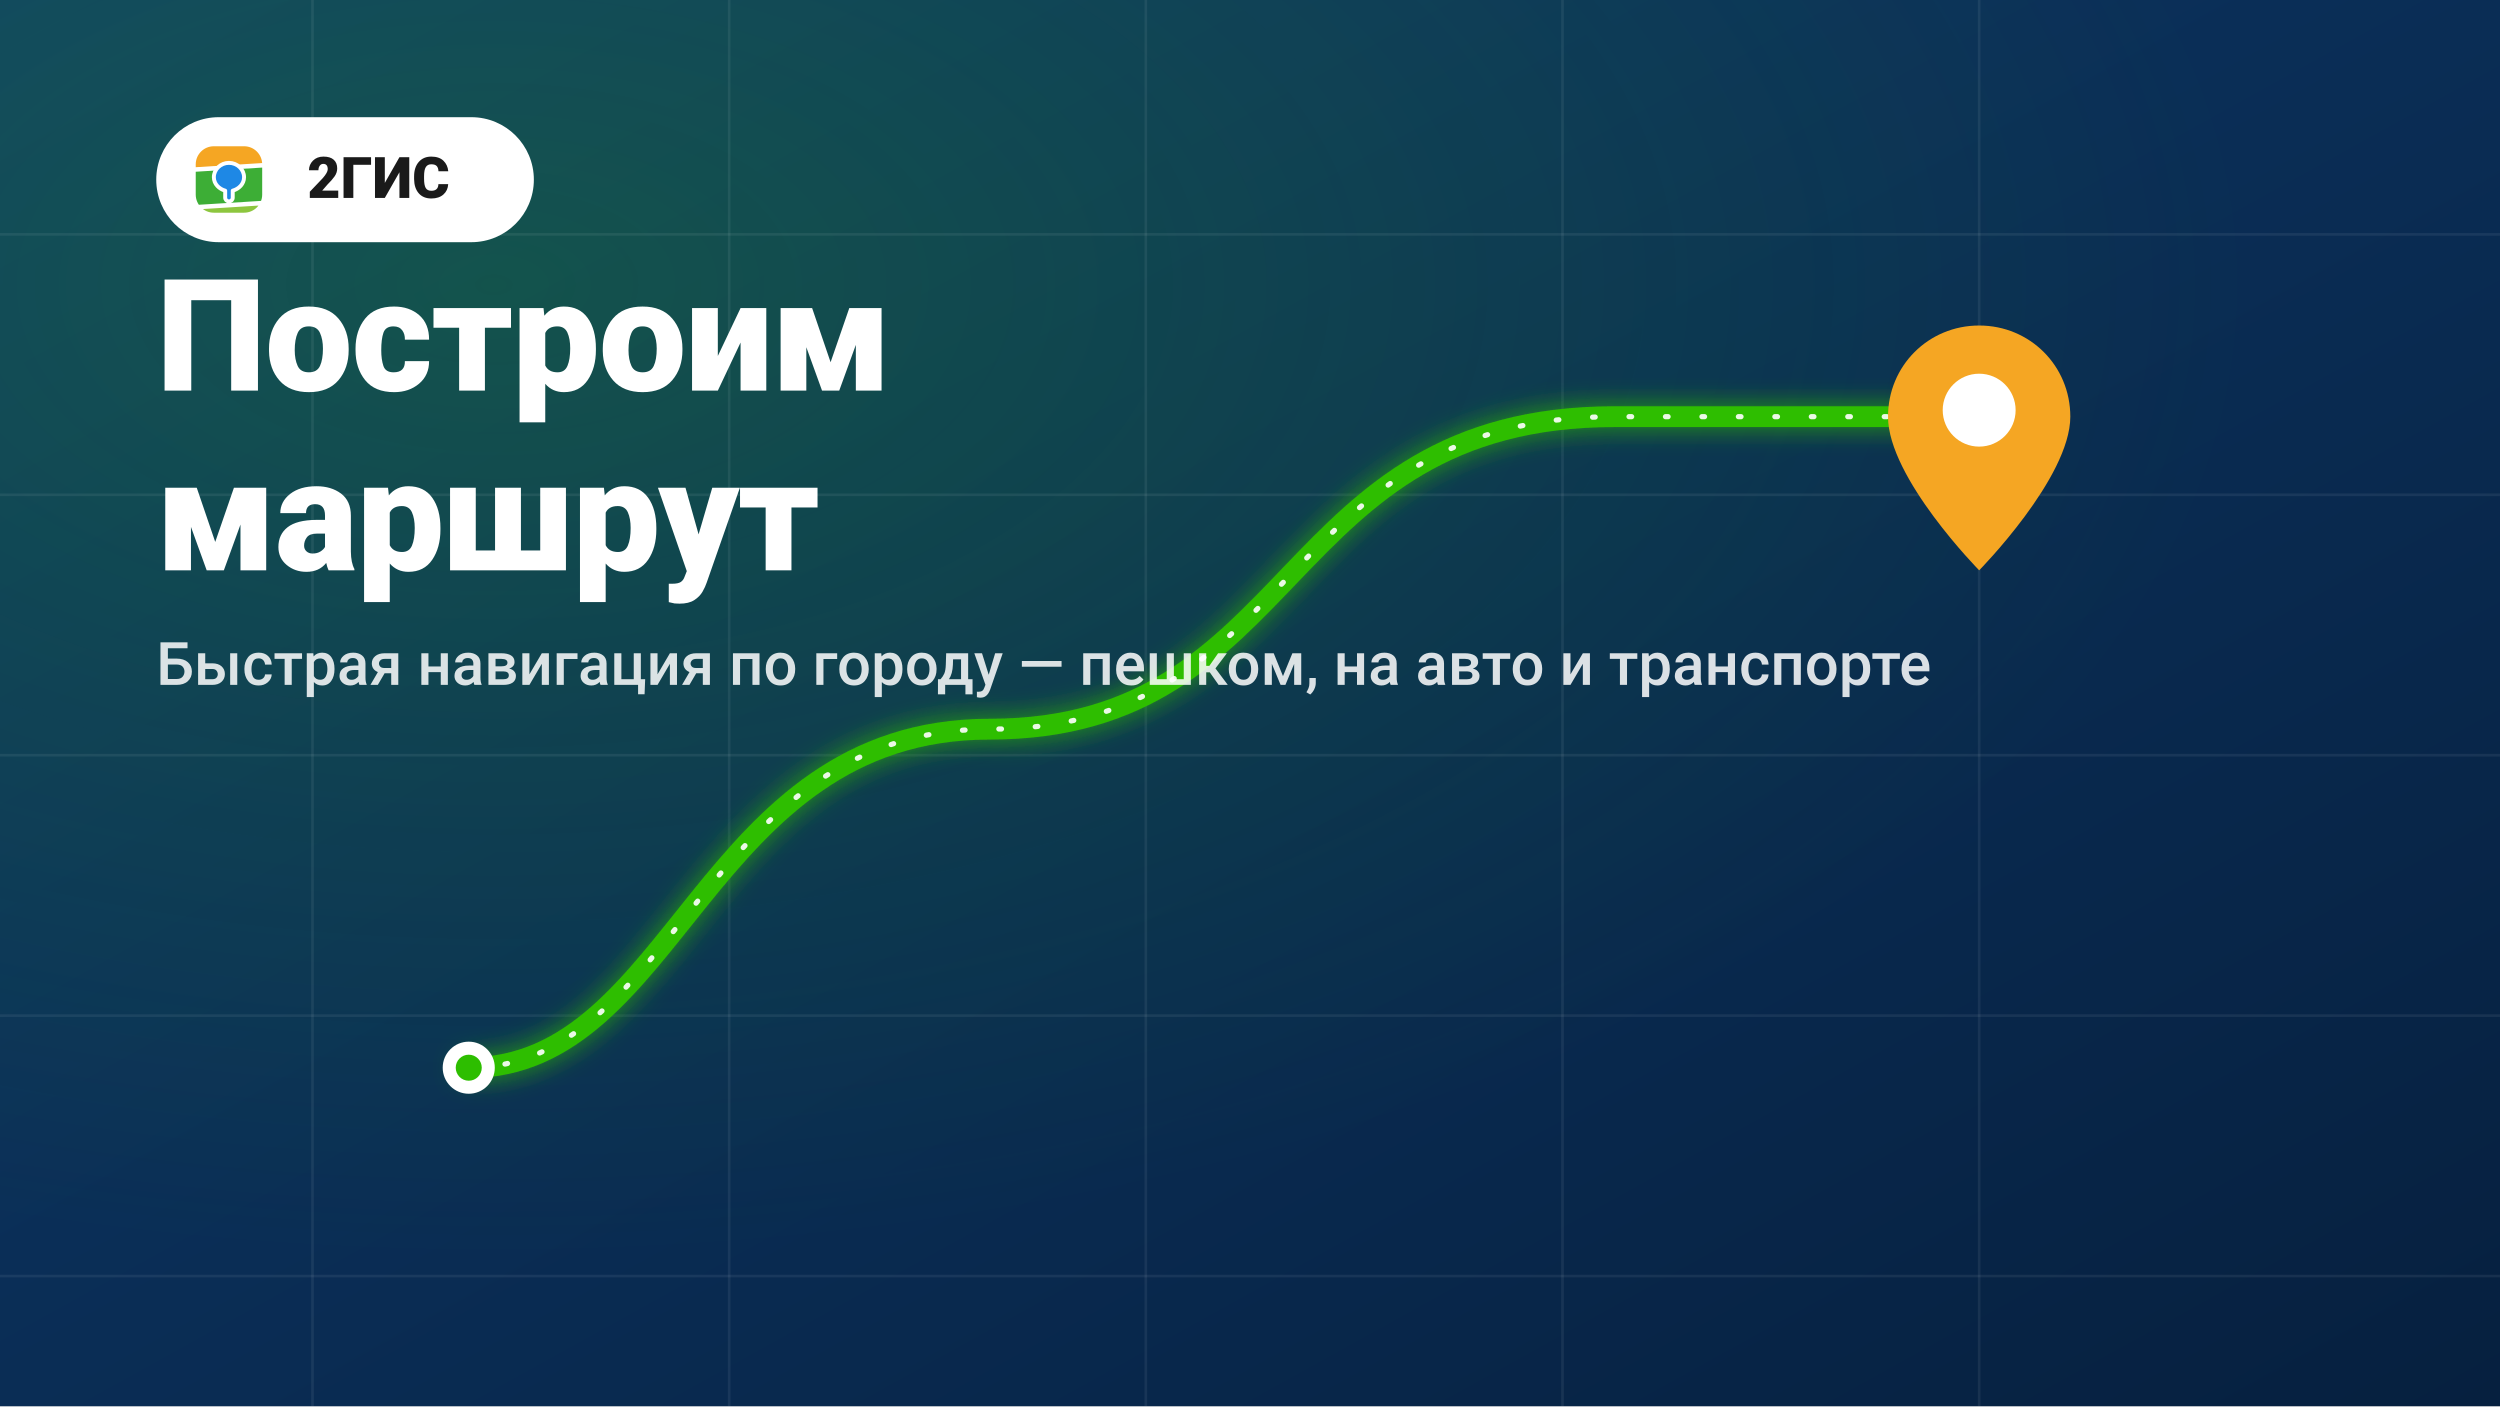
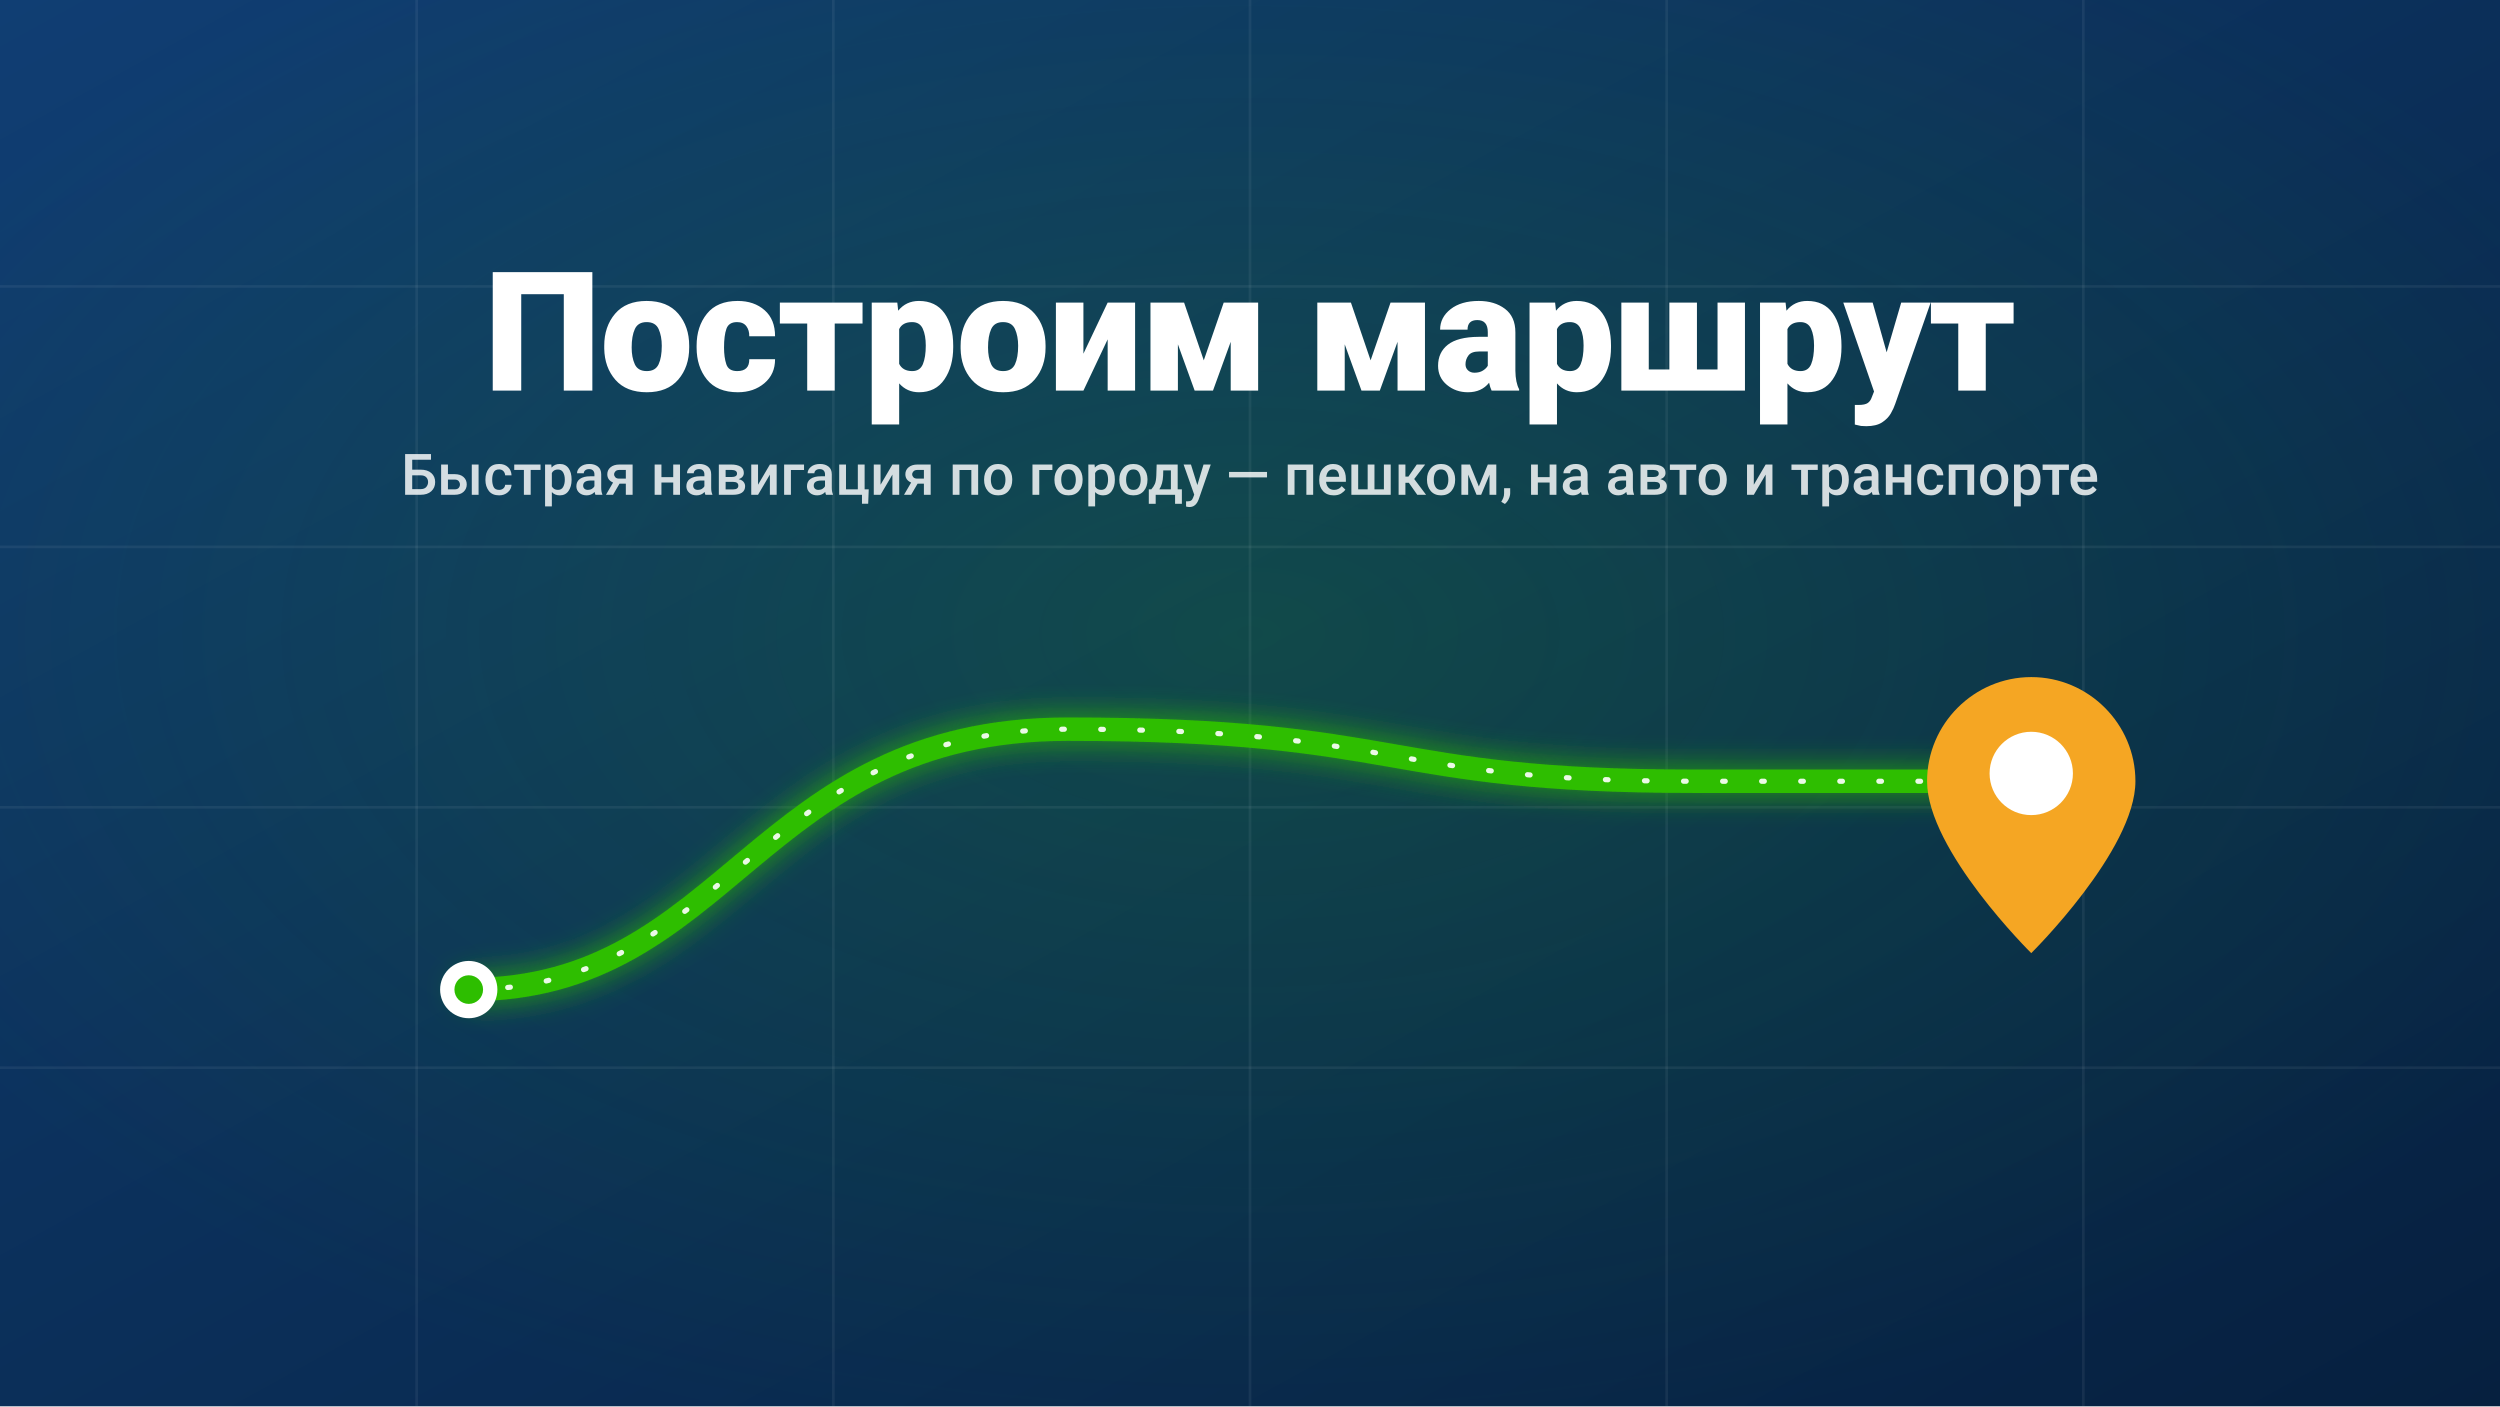
<svg xmlns="http://www.w3.org/2000/svg" viewBox="0 0 1920 1080" font-family="'Segoe UI', system-ui, -apple-system, Roboto, Arial, sans-serif">
  <defs>
    <linearGradient id="bg2" x1="0" y1="0" x2="1" y2="1">
-       <stop offset="0" stop-color="#0E3A6B" />
+       <stop offset="0" stop-color="#103E73" />
      <stop offset="1" stop-color="#06203F" />
    </linearGradient>
-     <radialGradient id="glow2" cx="20%" cy="20%" r="70%">
-       <stop offset="0" stop-color="#2DBE00" stop-opacity=".22" />
+     <radialGradient id="glow2" cx="50%" cy="45%" r="60%">
+       <stop offset="0" stop-color="#2DBE00" stop-opacity=".18" />
      <stop offset="1" stop-color="#2DBE00" stop-opacity="0" />
    </radialGradient>
-     <clipPath id="sq2">
-       <rect x="2" y="2" width="44" height="44" rx="12" />
-     </clipPath>
    <filter id="rshadow" x="-30%" y="-30%" width="160%" height="160%">
-       <feDropShadow dx="0" dy="0" stdDeviation="10" flood-color="#2DBE00" flood-opacity=".8" />
+       <feDropShadow dx="0" dy="0" stdDeviation="12" flood-color="#2DBE00" flood-opacity=".85" />
    </filter>
  </defs>
  <rect width="1920" height="1080" fill="url(#bg2)" />
  <rect width="1920" height="1080" fill="url(#glow2)" />
-   <g stroke="#FFFFFF" stroke-opacity=".07" stroke-width="2">
-     <path d="M0 180 H1920 M0 380 H1920 M0 580 H1920 M0 780 H1920 M0 980 H1920" />
-     <path d="M240 0 V1080 M560 0 V1080 M880 0 V1080 M1200 0 V1080 M1520 0 V1080" />
+   <g stroke="#FFFFFF" stroke-opacity=".06" stroke-width="2">
+     <path d="M0 220 H1920 M0 420 H1920 M0 620 H1920 M0 820 H1920" />
+     <path d="M320 0 V1080 M640 0 V1080 M960 0 V1080 M1280 0 V1080 M1600 0 V1080" />
  </g>
-   <path d="M360 820 C520 820 540 560 760 560 C1000 560 980 320 1240 320 L1520 320" fill="none" stroke="#2DBE00" stroke-width="16" stroke-linecap="round" filter="url(#rshadow)" />
-   <path d="M360 820 C520 820 540 560 760 560 C1000 560 980 320 1240 320 L1520 320" fill="none" stroke="#FFFFFF" stroke-width="4" stroke-linecap="round" stroke-dasharray="2 26" opacity=".9" />
-   <circle cx="360" cy="820" r="20" fill="#FFFFFF" />
-   <circle cx="360" cy="820" r="10" fill="#2DBE00" />
-   <g transform="translate(1520,320)">
-     <path d="M0 -70 C-39 -70 -70 -39 -70 0 C-70 47 0 118 0 118 C0 118 70 47 70 0 C70 -39 39 -70 0 -70 Z" fill="#F5A623" />
-     <circle cx="0" cy="-5" r="28" fill="#FFFFFF" />
-   </g>
-   <g transform="translate(120,90)">
-     <rect width="290" height="96" rx="48" fill="#FFFFFF" />
-     <g transform="translate(28,20) scale(1.16)">
-       <g clip-path="url(#sq2)">
-         <rect x="0" y="0" width="48" height="48" fill="#ffffff" />
-         <polygon points="0,0 48,0 48,13 0,16" fill="#F5A623" />
-         <polygon points="0,19 48,16 48,38 0,41" fill="#3DAE36" />
-         <polygon points="0,44 48,41 48,48 0,48" fill="#8DC63F" />
-         <path d="M24 13 C18.5 13 14 17.3 14 22.5 C14 27 17.5 30.3 21.5 31.4 L21.5 36 C21.5 37.4 22.6 38.5 24 38.5 C25.4 38.5 26.5 37.4 26.5 36 L26.5 31.4 C30.5 30.3 34 27 34 22.5 C34 17.3 29.5 13 24 13 Z" fill="#1E88E5" stroke="#ffffff" stroke-width="2.6" stroke-linejoin="round" />
-       </g>
-     </g>
-     <text x="116" y="62" font-size="44" font-weight="800" fill="#1a1a1a">2ГИС</text>
-   </g>
-   <g transform="translate(120,300)" fill="#FFFFFF">
-     <text font-size="120" font-weight="800" letter-spacing="-1">Построим</text>
-     <text y="138" font-size="120" font-weight="800" letter-spacing="-1">маршрут</text>
-     <text y="226" font-size="46" font-weight="500" fill-opacity=".85">Быстрая навигация по городу — пешком, на авто и транспорте</text>
+   <text x="960" y="300" text-anchor="middle" fill="#FFFFFF" font-size="128" font-weight="800" letter-spacing="-1">Построим маршрут</text>
+   <text x="960" y="380" text-anchor="middle" fill="#FFFFFF" fill-opacity=".82" font-size="44" font-weight="500">Быстрая навигация по городу — пешком, на авто и транспорте</text>
+   <path d="M360 760 C560 760 580 560 820 560 C1080 560 1060 600 1300 600 L1560 600" fill="none" stroke="#2DBE00" stroke-width="18" stroke-linecap="round" filter="url(#rshadow)" />
+   <path d="M360 760 C560 760 580 560 820 560 C1080 560 1060 600 1300 600 L1560 600" fill="none" stroke="#FFFFFF" stroke-width="4" stroke-linecap="round" stroke-dasharray="2 28" opacity=".9" />
+   <circle cx="360" cy="760" r="22" fill="#FFFFFF" />
+   <circle cx="360" cy="760" r="11" fill="#2DBE00" />
+   <g transform="translate(1560,600)">
+     <path d="M0 -80 C-44 -80 -80 -44 -80 0 C-80 53 0 132 0 132 C0 132 80 53 80 0 C80 -44 44 -80 0 -80 Z" fill="#F5A623" />
+     <circle cx="0" cy="-6" r="32" fill="#FFFFFF" />
  </g>
</svg>
